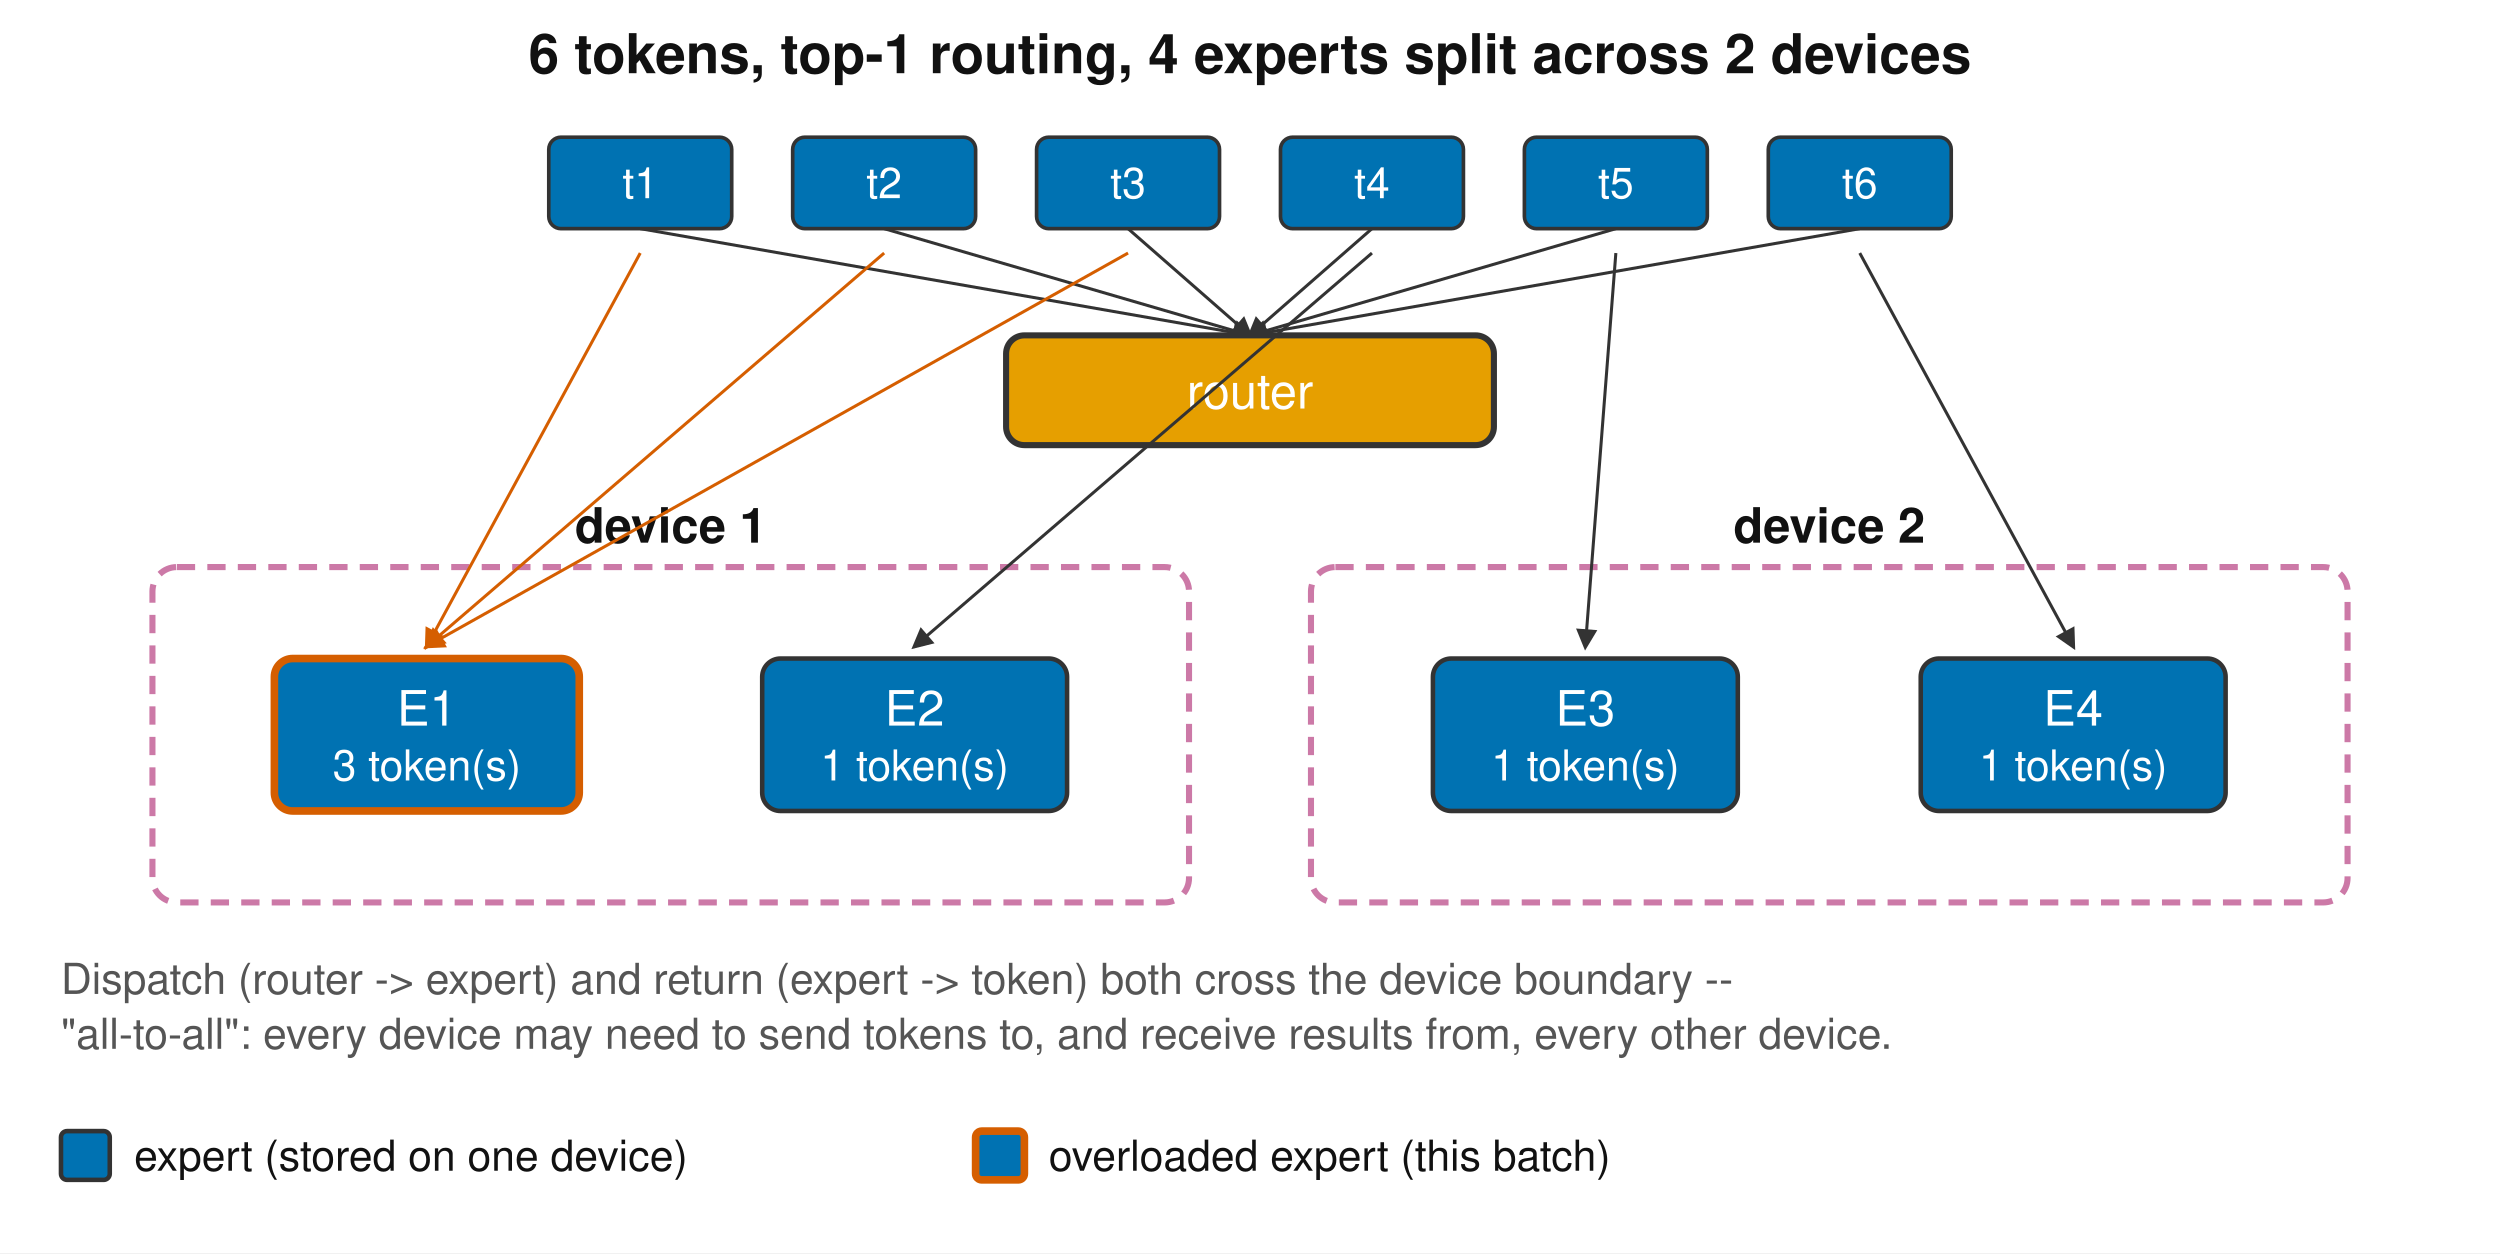
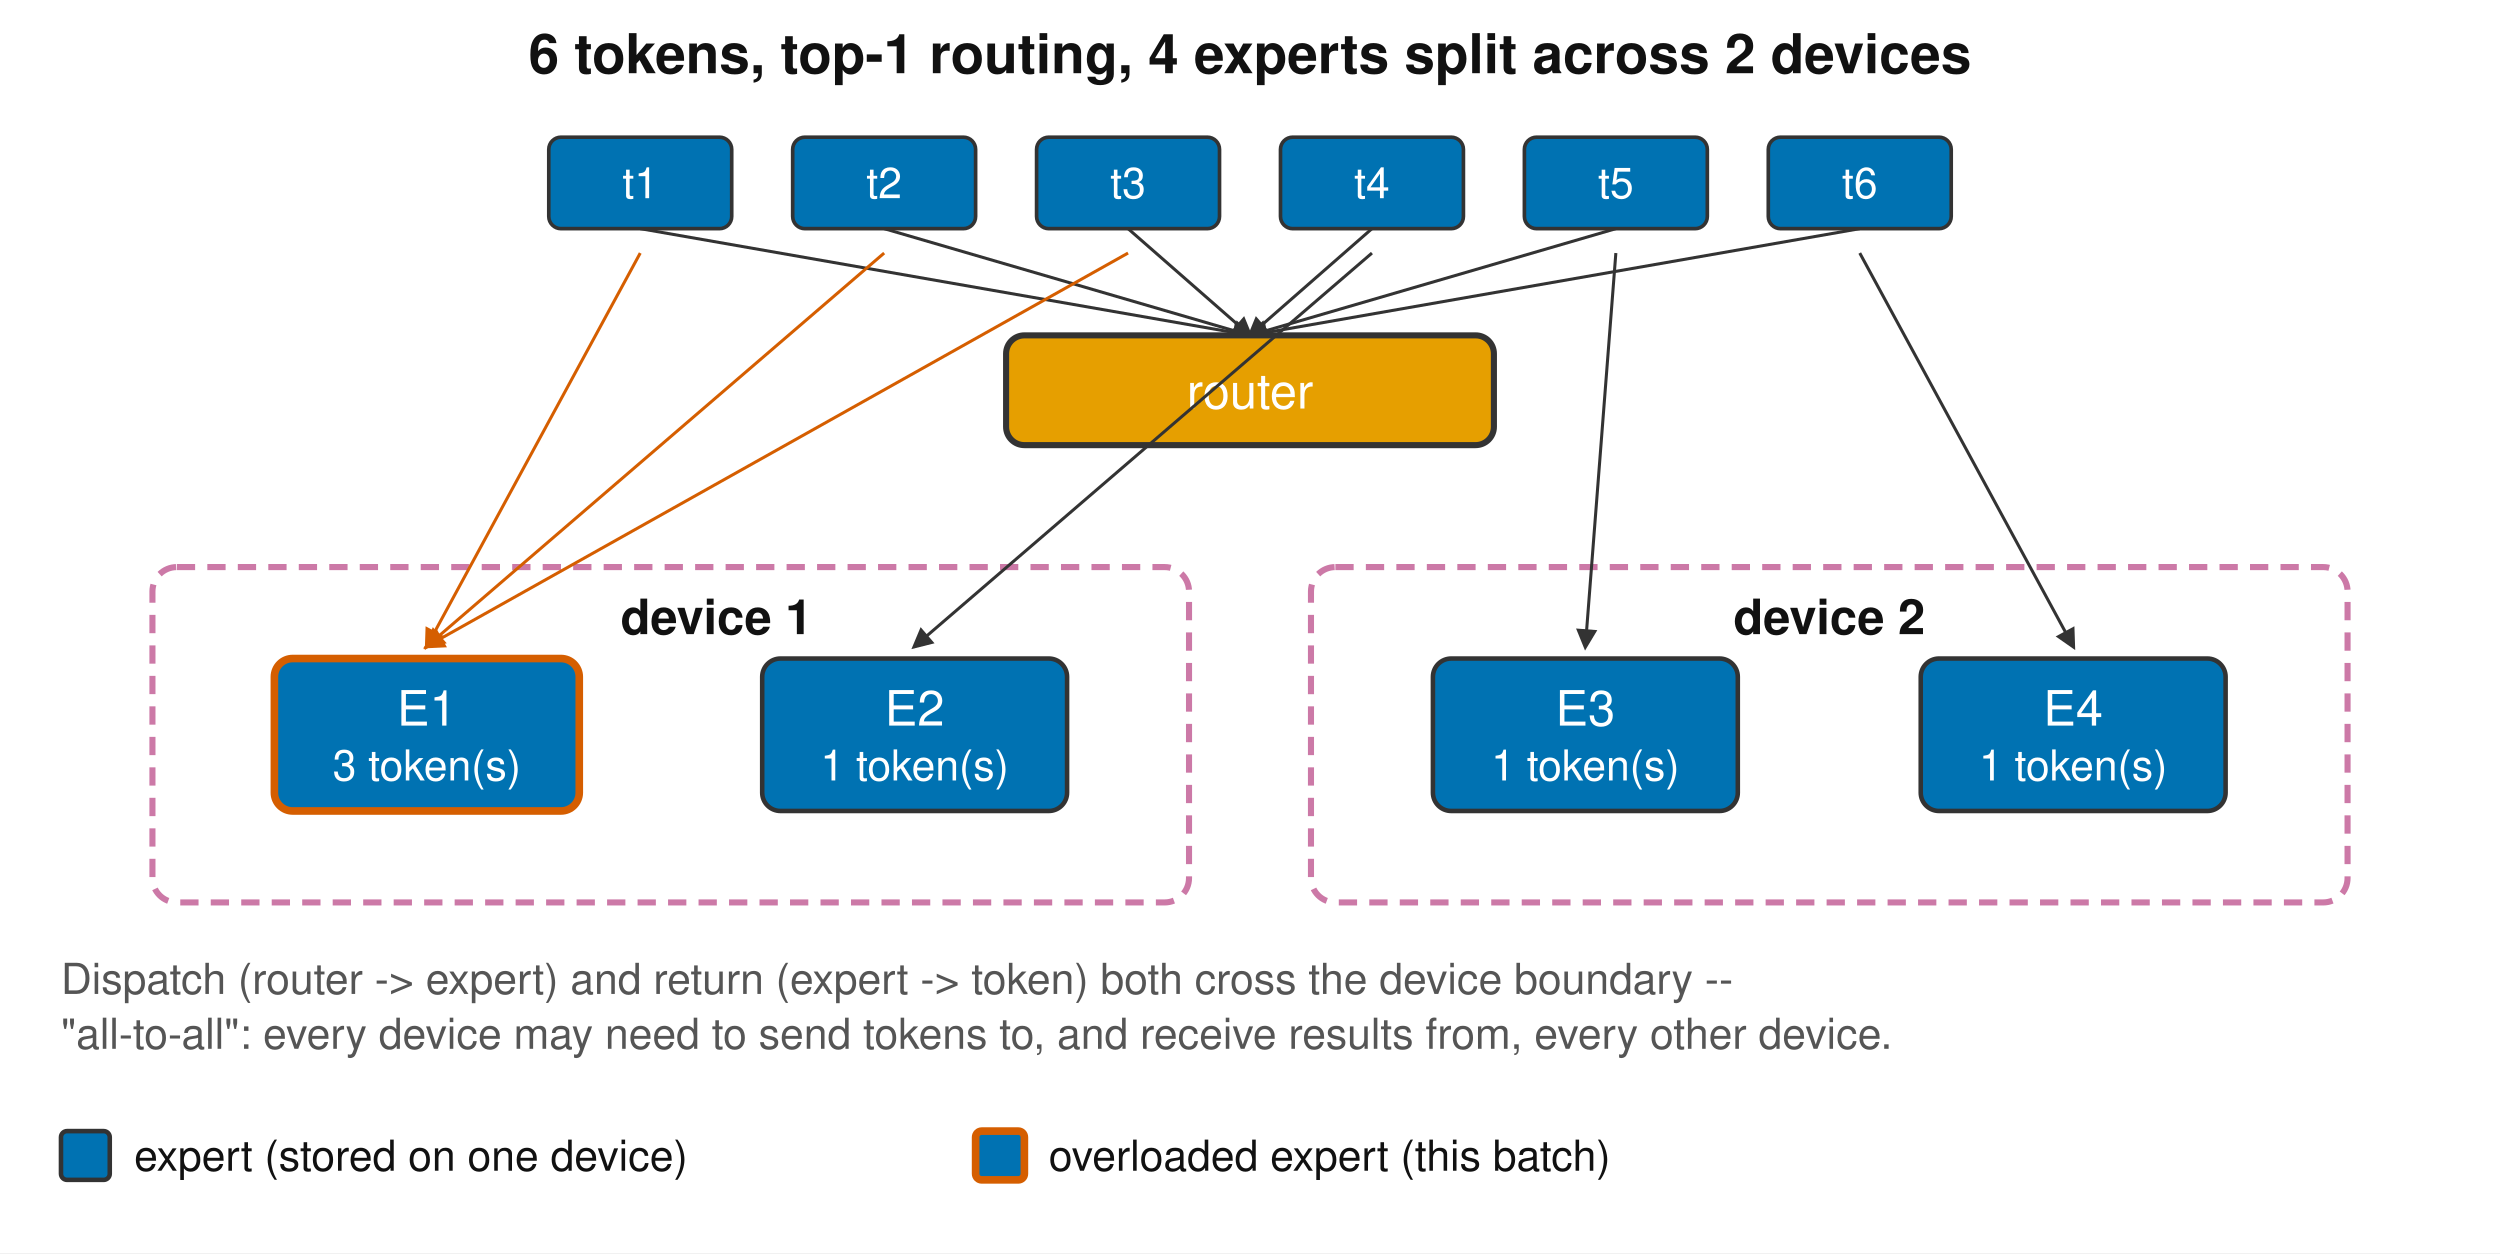
<svg xmlns="http://www.w3.org/2000/svg" width="820" height="411" viewBox="0 0 820 411">
  <defs>
    <marker id="arrow-333333" viewBox="0 0 10 10" refX="8" refY="5" markerWidth="7" markerHeight="7" orient="auto-start-reverse">
      <path d="M0,0 L10,5 L0,10 z" fill="#333333" />
    </marker>
    <marker id="arrow-D55E00" viewBox="0 0 10 10" refX="8" refY="5" markerWidth="7" markerHeight="7" orient="auto-start-reverse">
      <path d="M0,0 L10,5 L0,10 z" fill="#D55E00" />
    </marker>
  </defs>
  <rect x="0" y="0" width="820" height="411" fill="#ffffff" />
  <text x="410.0" y="24" font-family="Helvetica, Arial, sans-serif" font-size="18" font-weight="bold" fill="#111111" text-anchor="middle">6 tokens, top-1 routing, 4 experts split across 2 devices</text>
  <rect x="180.0" y="45" width="60" height="30" rx="4" fill="#0072B2" stroke="#333333" stroke-width="1.2" />
  <text x="210.0" y="65" font-family="Helvetica, Arial, sans-serif" font-size="14" font-weight="normal" fill="#ffffff" text-anchor="middle">t1</text>
  <rect x="260.0" y="45" width="60" height="30" rx="4" fill="#0072B2" stroke="#333333" stroke-width="1.2" />
  <text x="290.0" y="65" font-family="Helvetica, Arial, sans-serif" font-size="14" font-weight="normal" fill="#ffffff" text-anchor="middle">t2</text>
  <rect x="340.0" y="45" width="60" height="30" rx="4" fill="#0072B2" stroke="#333333" stroke-width="1.2" />
  <text x="370.0" y="65" font-family="Helvetica, Arial, sans-serif" font-size="14" font-weight="normal" fill="#ffffff" text-anchor="middle">t3</text>
  <rect x="420.0" y="45" width="60" height="30" rx="4" fill="#0072B2" stroke="#333333" stroke-width="1.2" />
  <text x="450.0" y="65" font-family="Helvetica, Arial, sans-serif" font-size="14" font-weight="normal" fill="#ffffff" text-anchor="middle">t4</text>
  <rect x="500.0" y="45" width="60" height="30" rx="4" fill="#0072B2" stroke="#333333" stroke-width="1.2" />
  <text x="530.0" y="65" font-family="Helvetica, Arial, sans-serif" font-size="14" font-weight="normal" fill="#ffffff" text-anchor="middle">t5</text>
  <rect x="580.0" y="45" width="60" height="30" rx="4" fill="#0072B2" stroke="#333333" stroke-width="1.2" />
  <text x="610.0" y="65" font-family="Helvetica, Arial, sans-serif" font-size="14" font-weight="normal" fill="#ffffff" text-anchor="middle">t6</text>
  <line x1="210.0" y1="75" x2="410.0" y2="110" stroke="#333333" stroke-width="1" marker-end="url(#arrow-333333)" />
  <line x1="290.0" y1="75" x2="410.0" y2="110" stroke="#333333" stroke-width="1" marker-end="url(#arrow-333333)" />
  <line x1="370.0" y1="75" x2="410.0" y2="110" stroke="#333333" stroke-width="1" marker-end="url(#arrow-333333)" />
  <line x1="450.0" y1="75" x2="410.0" y2="110" stroke="#333333" stroke-width="1" marker-end="url(#arrow-333333)" />
  <line x1="530.0" y1="75" x2="410.0" y2="110" stroke="#333333" stroke-width="1" marker-end="url(#arrow-333333)" />
  <line x1="610.0" y1="75" x2="410.0" y2="110" stroke="#333333" stroke-width="1" marker-end="url(#arrow-333333)" />
  <rect x="330.0" y="110" width="160" height="36" rx="6" fill="#E69F00" stroke="#333333" stroke-width="2" />
  <text x="410.0" y="134" font-family="Helvetica, Arial, sans-serif" font-size="16" font-weight="normal" fill="#ffffff" text-anchor="middle">router</text>
  <rect x="50.0" y="186" width="340" height="110" rx="8" fill="#ffffff" stroke="#CC79A7" stroke-width="2" stroke-dasharray="6,4" />
-   <text x="220.0" y="178" font-family="Helvetica, Arial, sans-serif" font-size="16" font-weight="bold" fill="#111111" text-anchor="middle">device 1</text>
+   <text x="235.0" y="208" font-family="Helvetica, Arial, sans-serif" font-size="16" font-weight="bold" fill="#111111" text-anchor="middle">device 1</text>
  <rect x="430.0" y="186" width="340" height="110" rx="8" fill="#ffffff" stroke="#CC79A7" stroke-width="2" stroke-dasharray="6,4" />
-   <text x="600.0" y="178" font-family="Helvetica, Arial, sans-serif" font-size="16" font-weight="bold" fill="#111111" text-anchor="middle">device 2</text>
+   <text x="600.0" y="208" font-family="Helvetica, Arial, sans-serif" font-size="16" font-weight="bold" fill="#111111" text-anchor="middle">device 2</text>
  <rect x="90.0" y="216" width="100" height="50" rx="6" fill="#0072B2" stroke="#D55E00" stroke-width="2.5" />
  <text x="140.0" y="238" font-family="Helvetica, Arial, sans-serif" font-size="16" font-weight="normal" fill="#ffffff" text-anchor="middle">E1</text>
  <text x="140.0" y="256" font-family="Helvetica, Arial, sans-serif" font-size="14" font-weight="normal" fill="#ffffff" text-anchor="middle">3 token(s)</text>
  <rect x="250.0" y="216" width="100" height="50" rx="6" fill="#0072B2" stroke="#333333" stroke-width="1.5" />
  <text x="300.0" y="238" font-family="Helvetica, Arial, sans-serif" font-size="16" font-weight="normal" fill="#ffffff" text-anchor="middle">E2</text>
  <text x="300.0" y="256" font-family="Helvetica, Arial, sans-serif" font-size="14" font-weight="normal" fill="#ffffff" text-anchor="middle">1 token(s)</text>
  <rect x="470.0" y="216" width="100" height="50" rx="6" fill="#0072B2" stroke="#333333" stroke-width="1.5" />
  <text x="520.0" y="238" font-family="Helvetica, Arial, sans-serif" font-size="16" font-weight="normal" fill="#ffffff" text-anchor="middle">E3</text>
  <text x="520.0" y="256" font-family="Helvetica, Arial, sans-serif" font-size="14" font-weight="normal" fill="#ffffff" text-anchor="middle">1 token(s)</text>
  <rect x="630.0" y="216" width="100" height="50" rx="6" fill="#0072B2" stroke="#333333" stroke-width="1.5" />
  <text x="680.0" y="238" font-family="Helvetica, Arial, sans-serif" font-size="16" font-weight="normal" fill="#ffffff" text-anchor="middle">E4</text>
  <text x="680.0" y="256" font-family="Helvetica, Arial, sans-serif" font-size="14" font-weight="normal" fill="#ffffff" text-anchor="middle">1 token(s)</text>
  <line x1="210.0" y1="83" x2="140.0" y2="212" stroke="#D55E00" stroke-width="1" marker-end="url(#arrow-D55E00)" />
  <line x1="290.0" y1="83" x2="140.0" y2="212" stroke="#D55E00" stroke-width="1" marker-end="url(#arrow-D55E00)" />
  <line x1="370.0" y1="83" x2="140.0" y2="212" stroke="#D55E00" stroke-width="1" marker-end="url(#arrow-D55E00)" />
  <line x1="450.0" y1="83" x2="300.0" y2="212" stroke="#333333" stroke-width="1" marker-end="url(#arrow-333333)" />
  <line x1="530.0" y1="83" x2="520.0" y2="212" stroke="#333333" stroke-width="1" marker-end="url(#arrow-333333)" />
  <line x1="610.0" y1="83" x2="680.0" y2="212" stroke="#333333" stroke-width="1" marker-end="url(#arrow-333333)" />
  <text x="20" y="326" font-family="Helvetica, Arial, sans-serif" font-size="14" font-weight="normal" fill="#555555" text-anchor="start">Dispatch (router -&gt; expert) and return (expert -&gt; token) both cross the device boundary --</text>
  <text x="20" y="344" font-family="Helvetica, Arial, sans-serif" font-size="14" font-weight="normal" fill="#555555" text-anchor="start">"all-to-all": every device may need to send tokens to, and receive results from, every other device.</text>
  <rect x="20" y="371" width="16" height="16" rx="2" fill="#0072B2" stroke="#333333" stroke-width="1.5" />
  <text x="44" y="384" font-family="Helvetica, Arial, sans-serif" font-size="14" font-weight="normal" fill="#111111" text-anchor="start">expert (stored on one device)</text>
  <rect x="320" y="371" width="16" height="16" rx="2" fill="#0072B2" stroke="#D55E00" stroke-width="2.5" />
  <text x="344" y="384" font-family="Helvetica, Arial, sans-serif" font-size="14" font-weight="normal" fill="#111111" text-anchor="start">overloaded expert (this batch)</text>
</svg>
